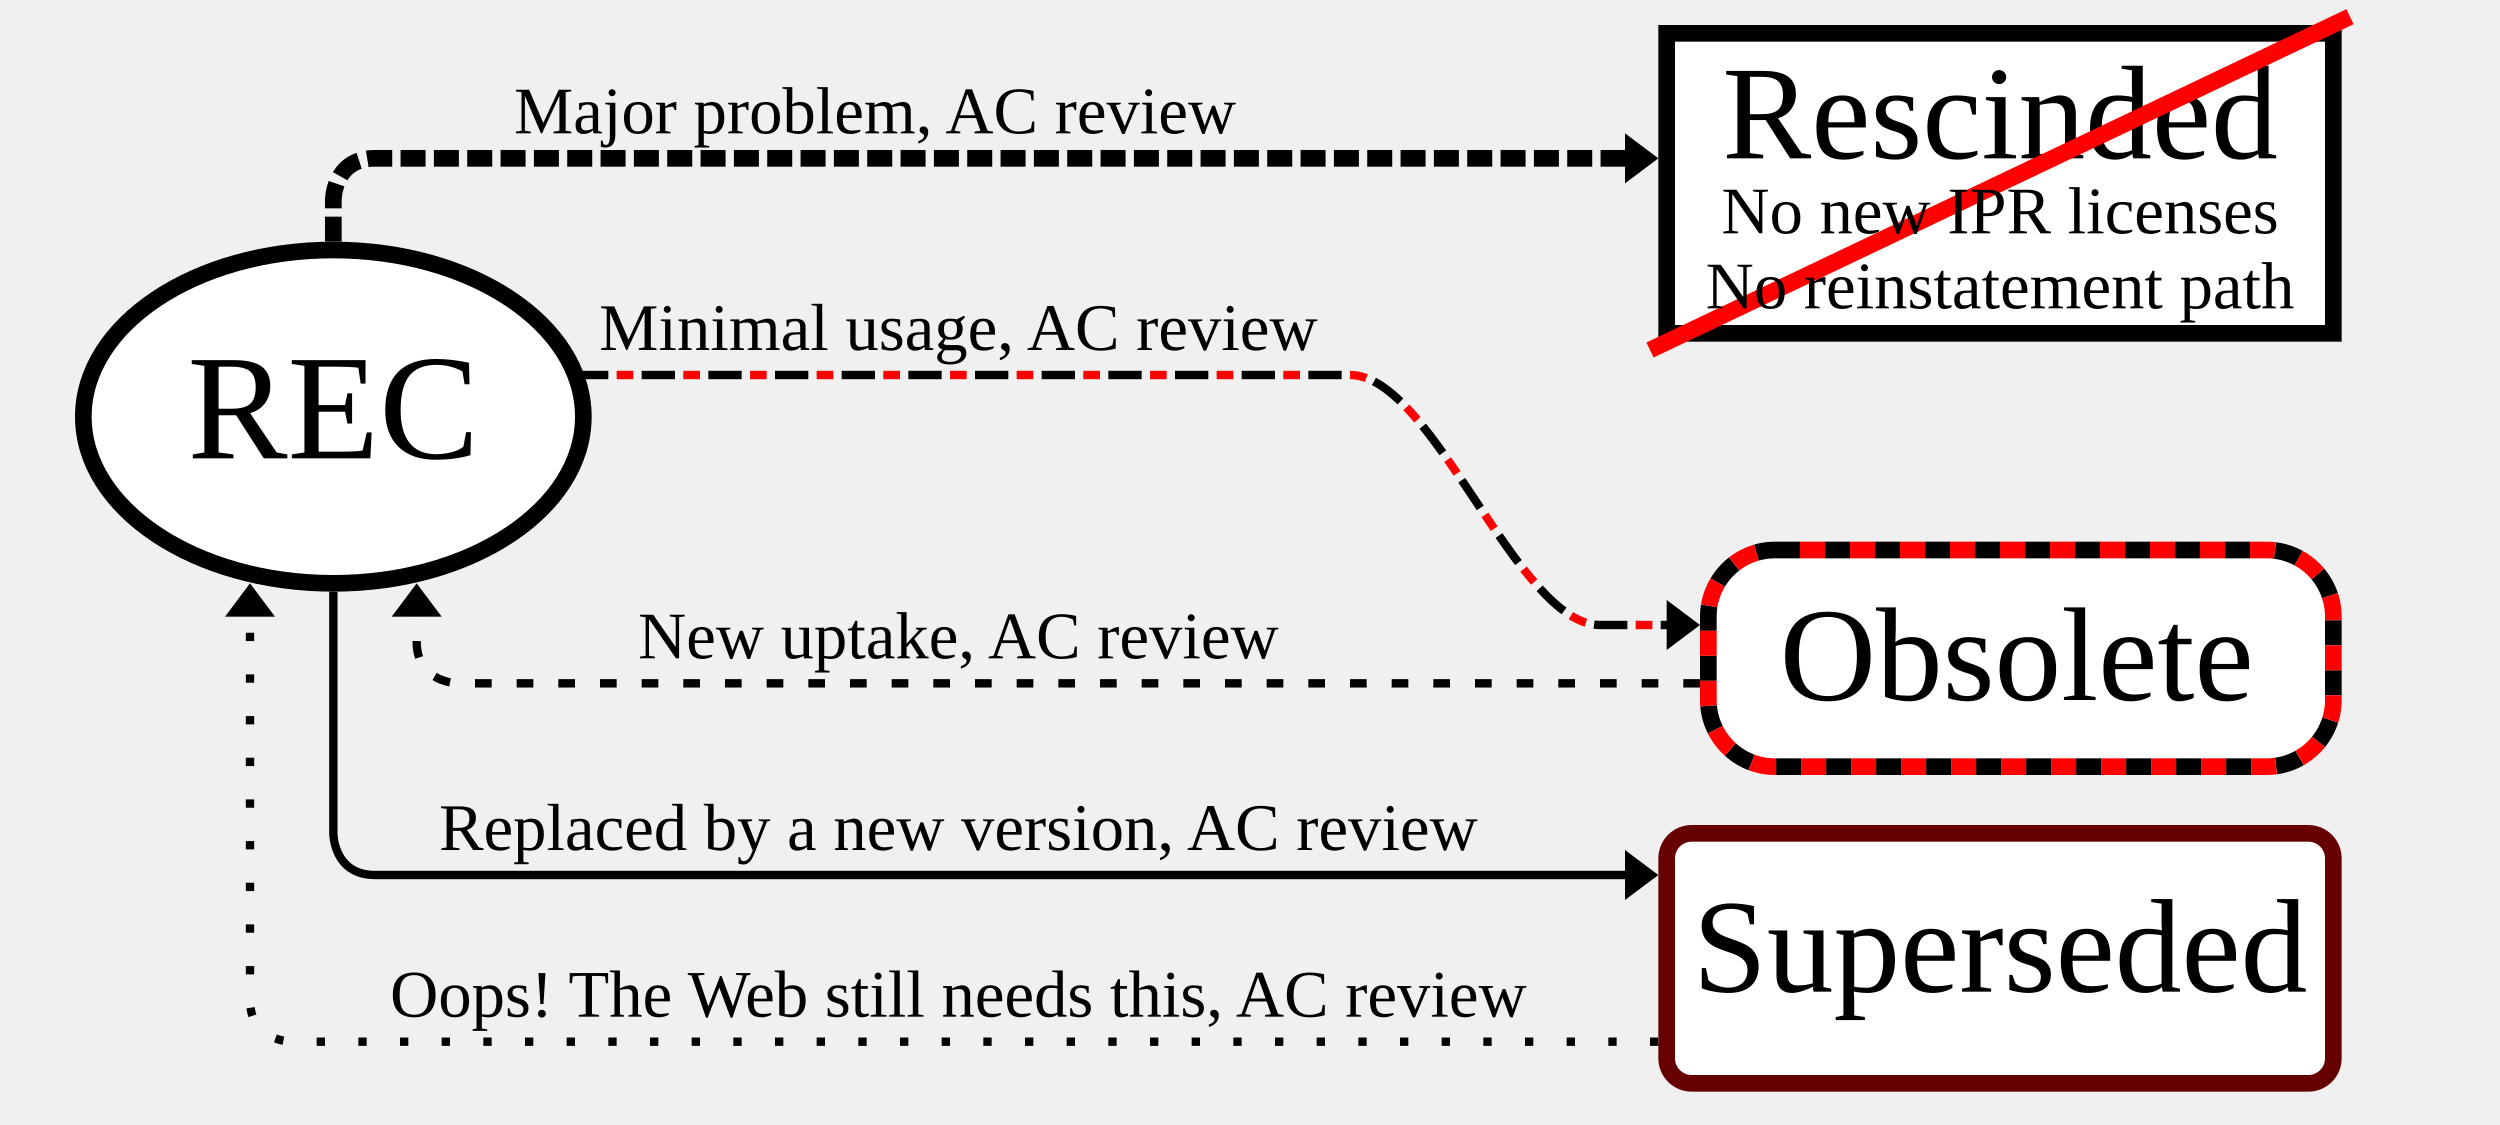
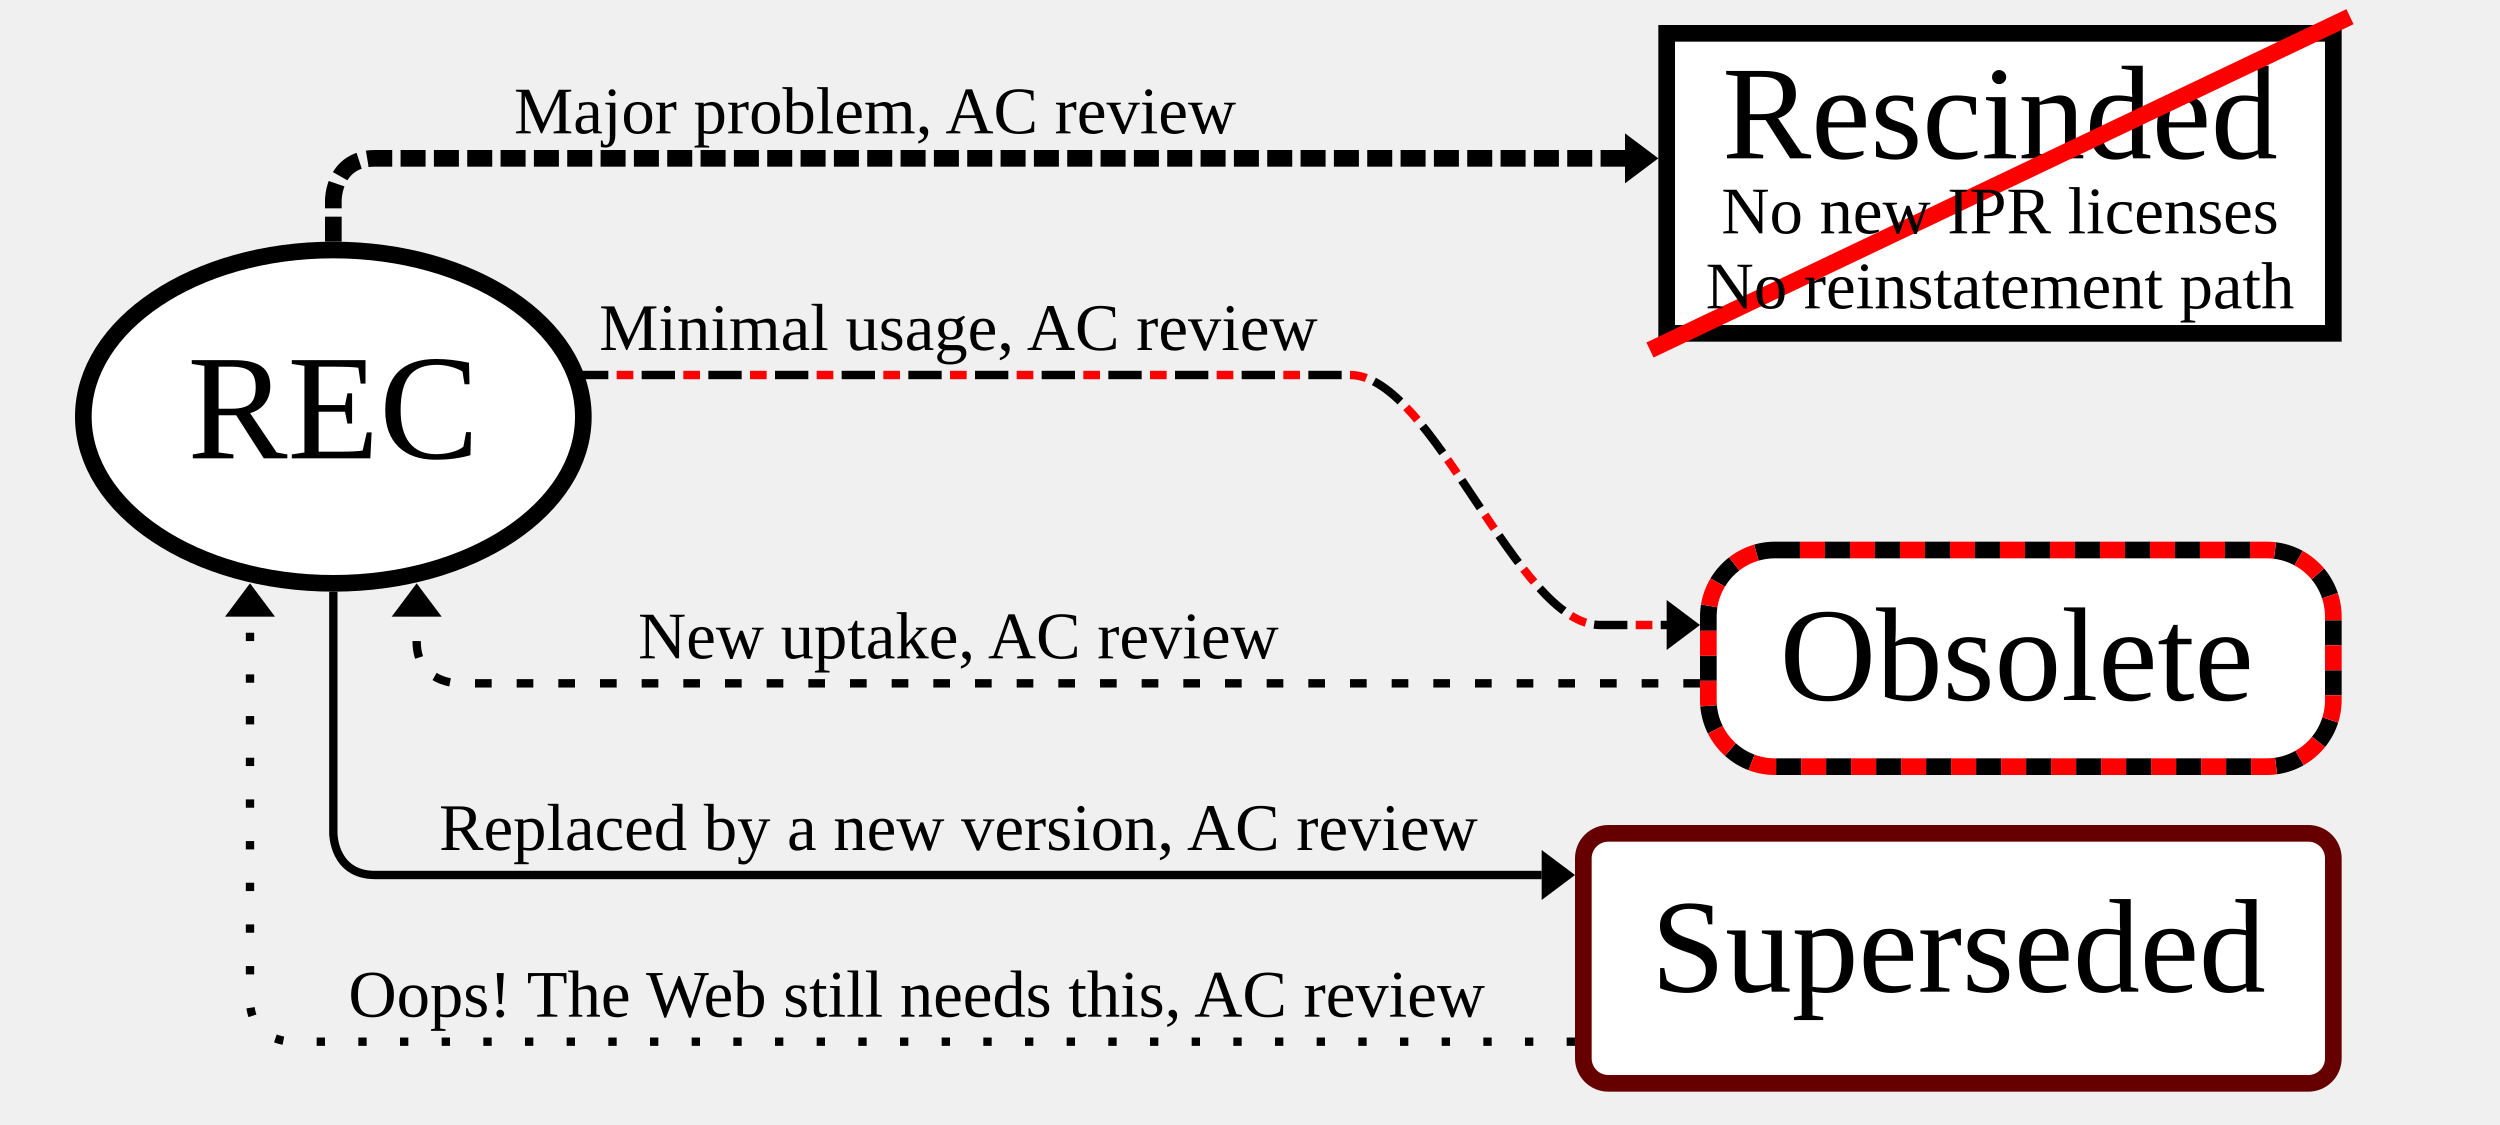
<svg xmlns="http://www.w3.org/2000/svg" viewBox="0 0 300 135" width="100%">
  <g role="list">
    <g role="listitem">
      <ellipse role="img" id="rec-3" ry="20" rx="30" cy="50" cx="40" stroke="black" fill="#fff" stroke-width="2">
						</ellipse>
      <text aria-hidden="true" font-size="18" y="55" x="40" text-anchor="middle" stroke-width=".3">REC</text>
      <g role="list">
        <g role="listitem">
          <path d="M40,29v-5s0,-5 5,-5h150" stroke="black" fill="none" stroke-width="2" stroke-dasharray="3 1" />
          <text x="105" text-anchor="middle" y="16" font-size="8">Major problem, AC review</text>
          <polygon points="195,16 195,22 199,19" />
          <rect role="img" id="rescinded" y="4" x="200" height="36" width="80" stroke="black" fill="#fff" stroke-width="2" />
          <text aria-hidden="true" font-size="16" y="19" x="240" text-anchor="middle" stroke-width=".3">Rescinded</text>
          <path d="M198,42l84,-40" stroke="red" stroke-width="2" />
          <text aria-hidden="true" font-size="8" y="28" x="240" text-anchor="middle" stroke-width=".3">No new IPR licenses</text>
          <text aria-hidden="true" font-size="8" y="37" x="240" text-anchor="middle" stroke-width=".3">No reinstatement path</text>
        </g>
        <g role="listitem">
          <g role="img">
            <path d="M69,45h93c10,0 20,30 30,30h10" stroke="black" fill="none" stroke-dasharray="4 4" />
            <path d="M69,45h93c10,0 20,30 30,30h10" stroke="red" fill="none" stroke-dasharray="2 6" stroke-dashoffset="3" />
            <polygon points="204,75 200,72 200,78" />
            <text aria-hidden="true" x="115" y="42" text-anchor="middle" font-size="8">Minimal usage, AC review</text>
            <rect id="obsolete" rx="8" y="66" height="26" x="205" width="75" stroke="black" fill="#fff" stroke-width="2" stroke-dasharray="3 3" />
            <rect rx="8" y="66" height="26" x="205" width="75" stroke="red" fill="none" stroke-width="2" stroke-dasharray="3 3" stroke-dashoffset="3" />
            <text aria-hidden="true" font-size="16" y="84" x="242" text-anchor="middle" stroke-width=".3">Obsolete</text>
          </g>
          <g role="list">
            <g role="listitem">
              <g role="img">
                <path d="M204,82h-149s-5,0 -5,-5v-5" stroke="black" fill="none" stroke-dasharray="2 3" />
                <polygon points="50,70 47,74 53,74" />
                <text aria-hidden="true" x="115" y="79" text-anchor="middle" font-size="8">New uptake, AC review</text>
              </g>
            </g>
          </g>
        </g>
        <g role="listitem">
          <g role="img">
-             <path d="M40,71v29s0,5 5,5h153" stroke="black" fill="none" />
-             <polygon points="199,105 195,102 195,108" />
+             <path d="M40,71v29s0,5 5,5h140" stroke="black" fill="none" />
+             <polygon points="189,105 185,102 185,108" />
            <text x="115" y="102" text-anchor="middle" font-size="8">Replaced by a new version, AC review</text>
-             <rect role="img" id="superseded" rx="3" y="100" x="200" height="30" width="80" stroke="#600" fill="#fff" stroke-width="2">
+             <rect role="img" id="superseded" rx="3" y="100" x="190" height="30" width="90" stroke="#600" fill="#fff" stroke-width="2">
									</rect>
-             <text aria-hidden="true" font-size="16" y="119" x="240" text-anchor="middle" stroke-width=".3">Superseded</text>
+             <text aria-hidden="true" font-size="16" y="119" x="235" text-anchor="middle" stroke-width=".3">Superseded</text>
          </g>
          <g role="list">
            <g role="listitem">
              <g role="img">
-                 <path d="M199,125h-164s-5,0 -5,-5v-52" stroke-dasharray="1 4" fill="none" stroke="black" />
+                 <path d="M189,125h-154s-5,0 -5,-5v-52" stroke-dasharray="1 4" fill="none" stroke="black" />
                <polygon points="30,70 27,74 33,74" />
-                 <text aria-hidden="true" x="115" y="122" text-anchor="middle" font-size="8">Oops! The Web still needs this, AC review</text>
+                 <text aria-hidden="true" x="110" y="122" text-anchor="middle" font-size="8">Oops! The Web still needs this, AC review</text>
              </g>
            </g>
          </g>
        </g>
      </g>
    </g>
  </g>
</svg>
